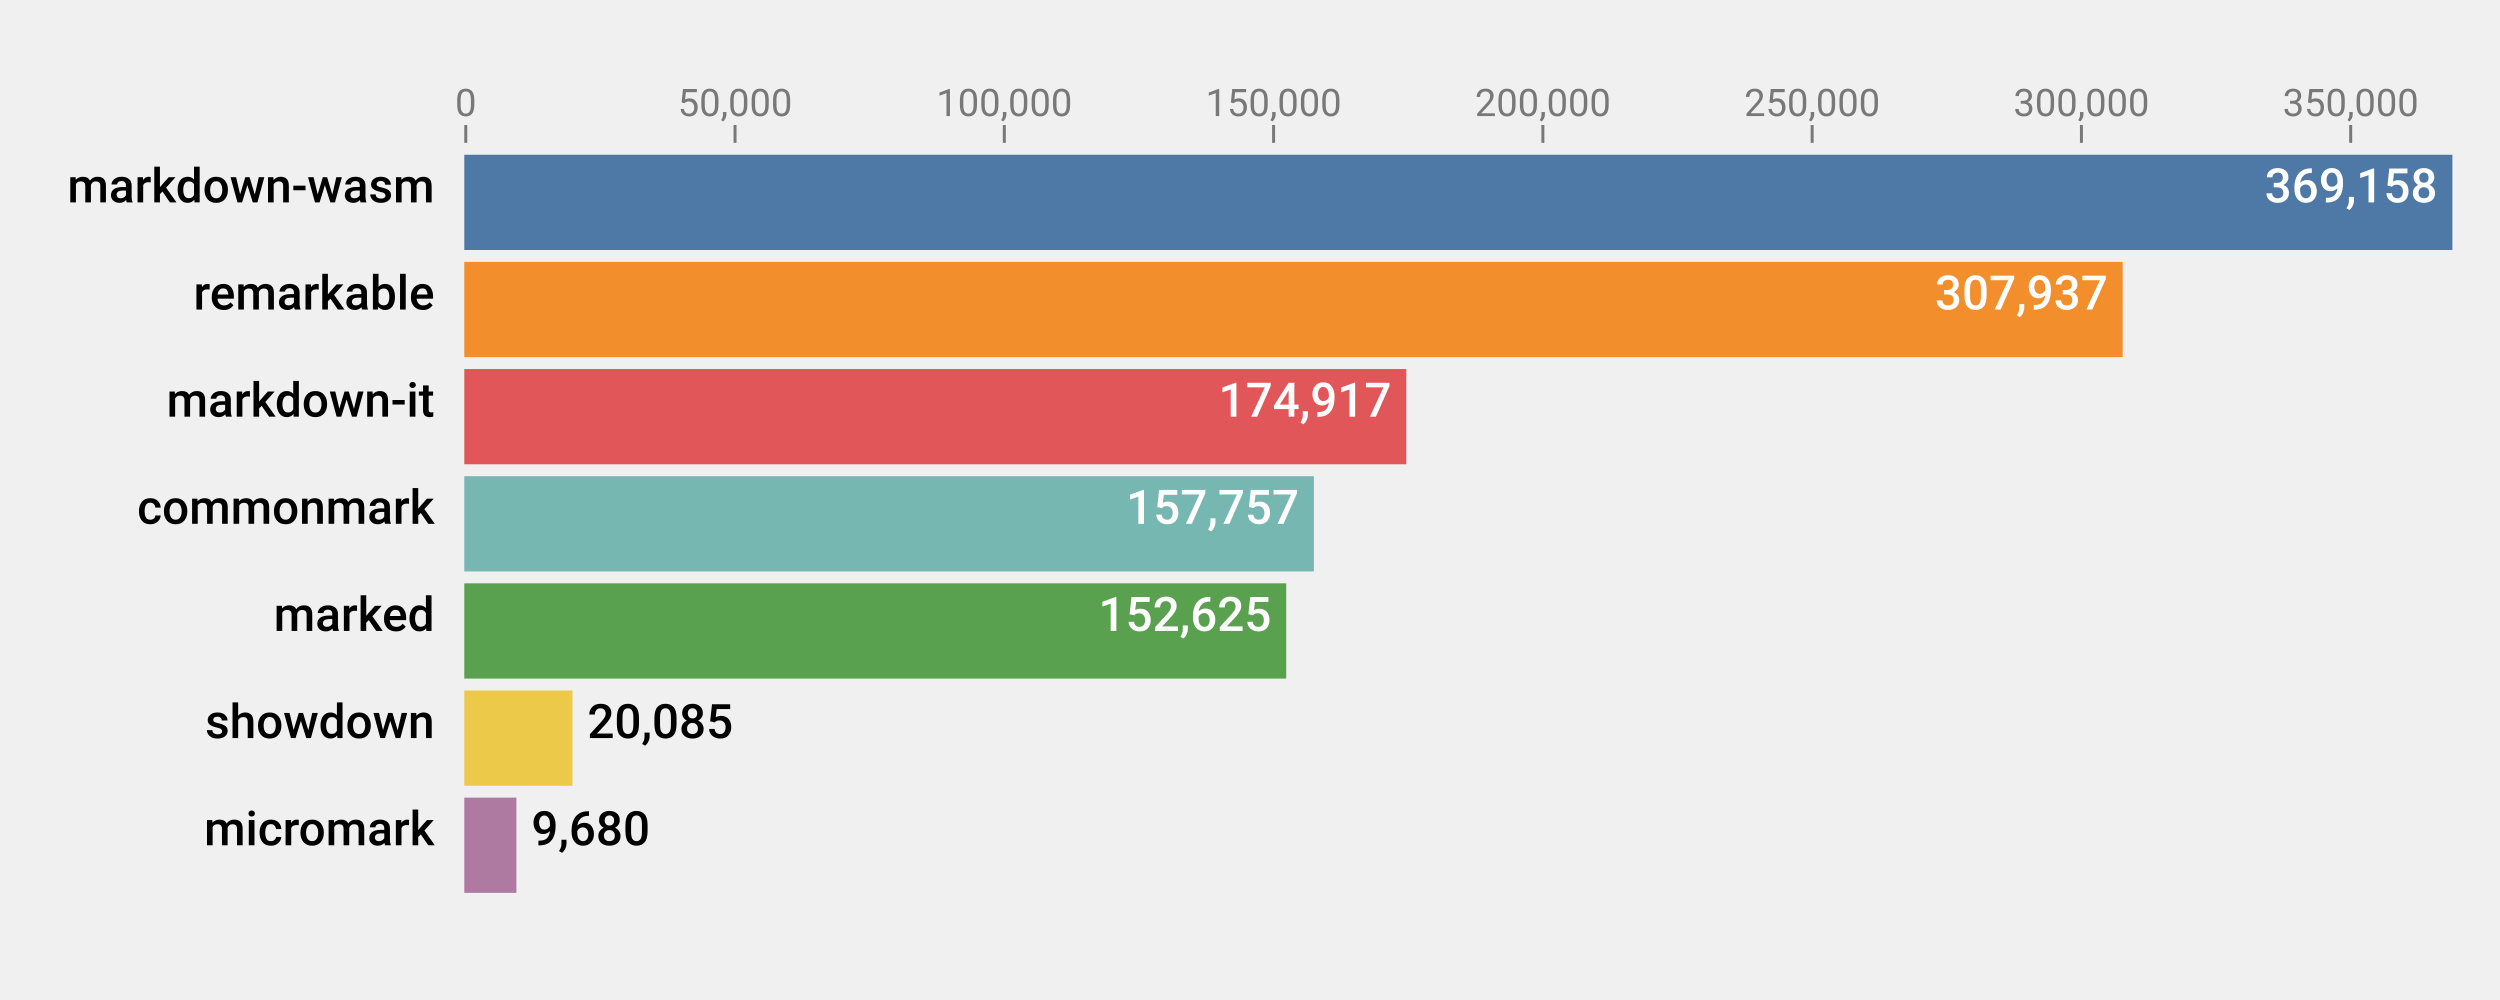
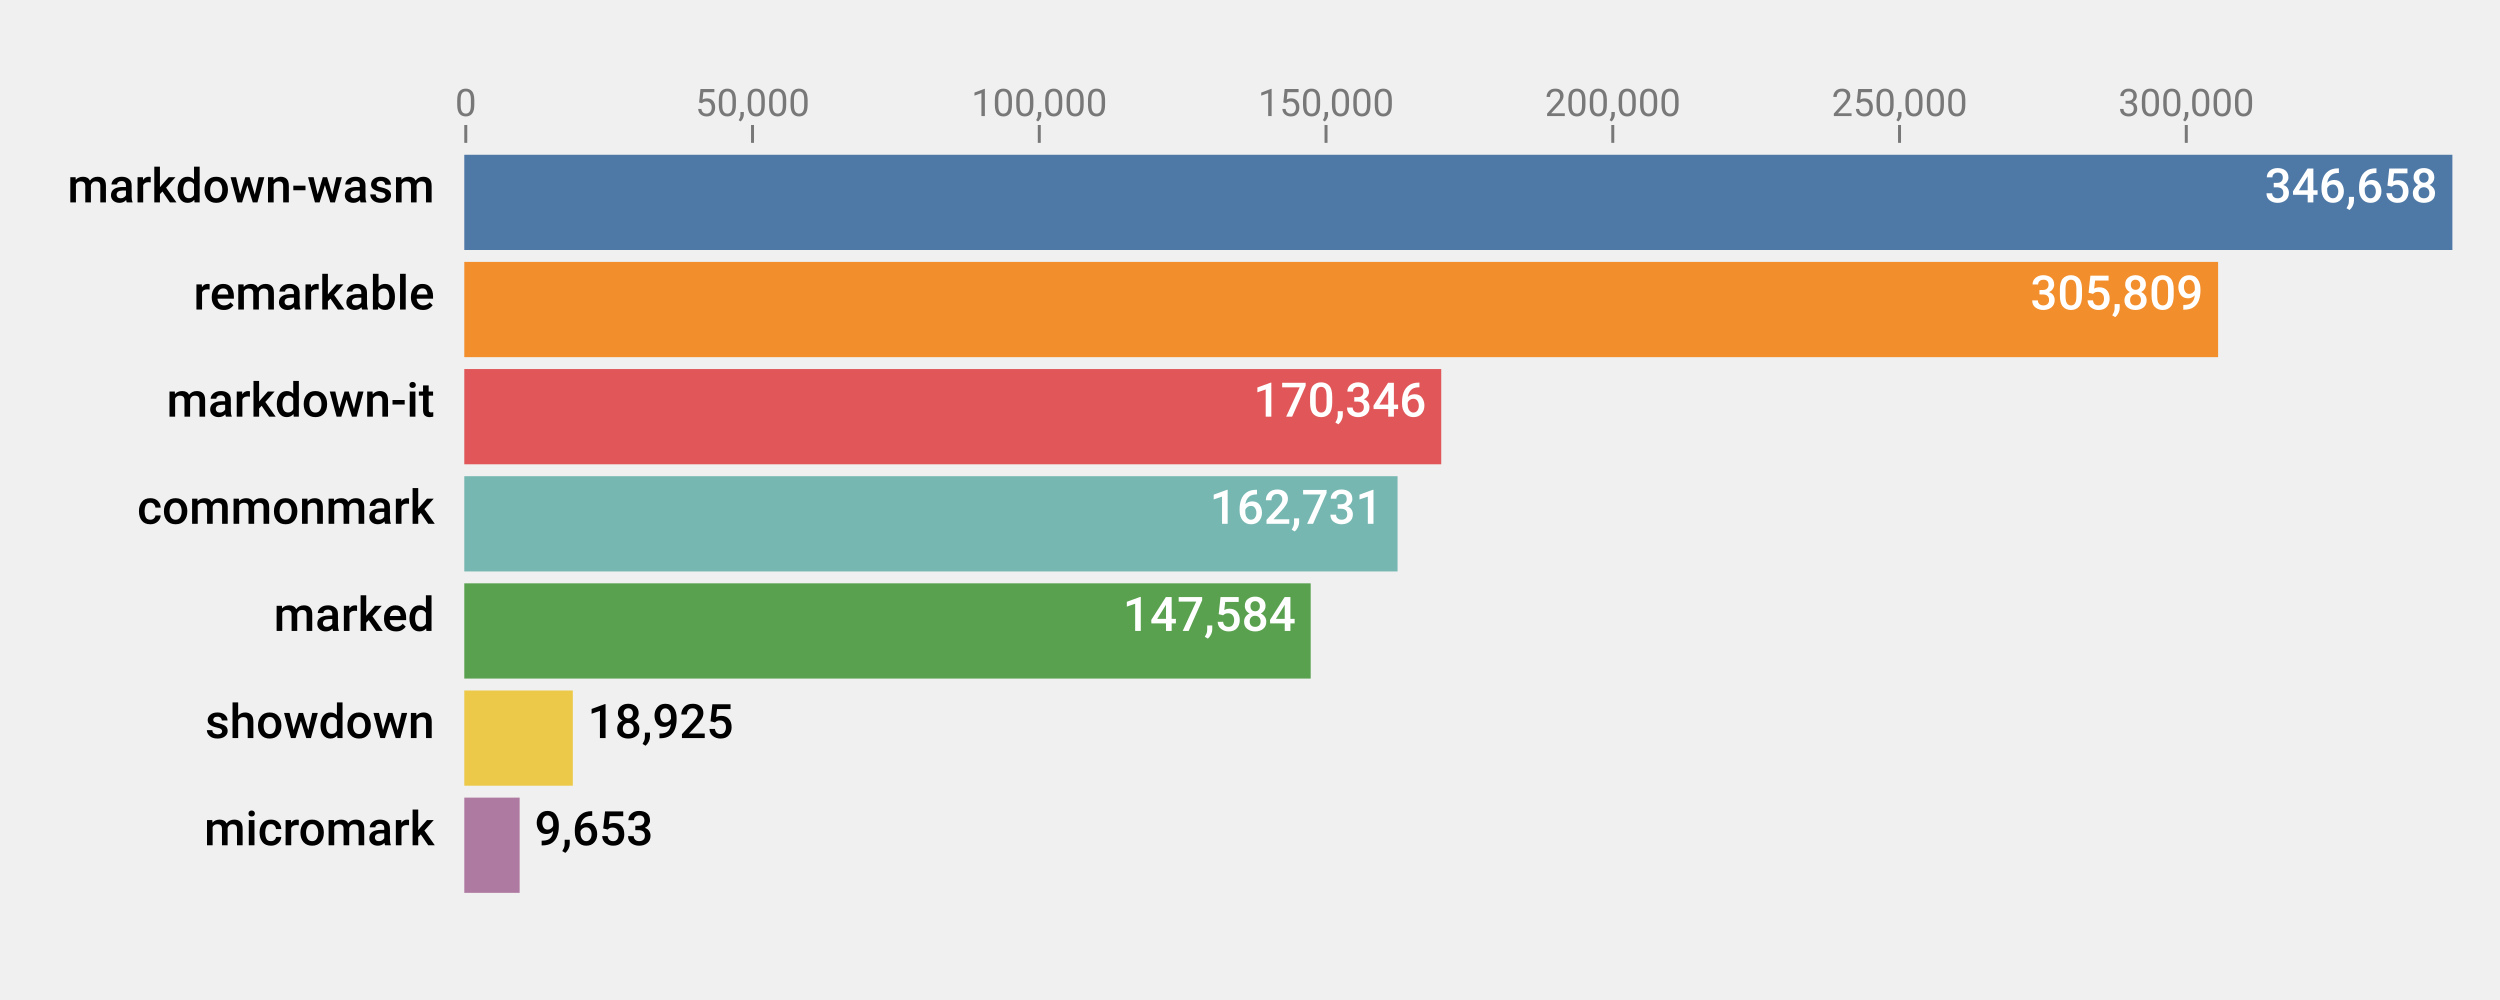
<svg xmlns="http://www.w3.org/2000/svg" width="840" height="336" font-family="system-ui,-apple-system,&quot;Segoe UI&quot;,Roboto,&quot;Helvetica Neue&quot;,&quot;Noto Sans&quot;,&quot;Liberation Sans&quot;,Arial,sans-serif" font-size="16" viewBox="0 0 840 336">
  <g font-weight="500" text-anchor="end">
    <text x="156" y="68" alignment-baseline="central" dx="-10">markdown-wasm</text>
    <text x="156" y="104" alignment-baseline="central" dx="-10">remarkable</text>
    <text x="156" y="140" alignment-baseline="central" dx="-10">markdown-it</text>
    <text x="156" y="176" alignment-baseline="central" dx="-10">commonmark</text>
    <text x="156" y="212" alignment-baseline="central" dx="-10">marked</text>
    <text x="156" y="248" alignment-baseline="central" dx="-10">showdown</text>
    <text x="156" y="284" alignment-baseline="central" dx="-10">micromark</text>
  </g>
  <path fill="#4e79a7" d="M156 52h668v32H156z" />
-   <path fill="#f28e2c" d="M156 88h557.22v32H156z" />
-   <path fill="#e15759" d="M156 124h316.516v32H156z" />
-   <path fill="#76b7b2" d="M156 160h285.465v32H156z" />
-   <path fill="#59a14f" d="M156 196h276.178v32H156z" />
-   <path fill="#edc949" d="M156 232h36.344v32H156z" />
-   <path fill="#af7aa1" d="M156 268h17.517v32H156z" />
+   <path fill="#f28e2c" d="M156 88h589.284v32H156z" />
+   <path fill="#e15759" d="M156 124h328.252v32H156z" />
+   <path fill="#76b7b2" d="M156 160h313.578v32H156z" />
+   <path fill="#59a14f" d="M156 196h284.39v32H156z" />
+   <path fill="#edc949" d="M156 232h36.468v32H156z" />
+   <path fill="#af7aa1" d="M156 268h18.601v32H156z" />
  <g fill="#fff" font-weight="500" text-anchor="end">
-     <text x="824" y="68" alignment-baseline="central" dx="-5">369,158</text>
-     <text x="713.22" y="104" alignment-baseline="central" dx="-5">307,937</text>
-     <text x="472.516" y="140" alignment-baseline="central" dx="-5">174,917</text>
-     <text x="441.465" y="176" alignment-baseline="central" dx="-5">157,757</text>
-     <text x="432.178" y="212" alignment-baseline="central" dx="-5">152,625</text>
-     <text x="192.344" y="248" fill="#000" alignment-baseline="central" dx="5" text-anchor="start">20,085</text>
-     <text x="173.517" y="284" fill="#000" alignment-baseline="central" dx="5" text-anchor="start">9,680</text>
+     <text x="824" y="68" alignment-baseline="central" dx="-5">346,658</text>
+     <text x="745.284" y="104" alignment-baseline="central" dx="-5">305,809</text>
+     <text x="484.252" y="140" alignment-baseline="central" dx="-5">170,346</text>
+     <text x="469.578" y="176" alignment-baseline="central" dx="-5">162,731</text>
+     <text x="440.39" y="212" alignment-baseline="central" dx="-5">147,584</text>
+     <text x="192.468" y="248" fill="#000" alignment-baseline="central" dx="5" text-anchor="start">18,925</text>
+     <text x="174.601" y="284" fill="#000" alignment-baseline="central" dx="5" text-anchor="start">9,653</text>
  </g>
  <g fill="none" font-size="12.8" opacity=".5" text-anchor="middle">
    <g class="tick" opacity="1">
      <path stroke="currentColor" d="M156.5 48v-6" />
      <text y="-9" fill="currentColor" dy="0em" transform="translate(156.5 48)">0</text>
    </g>
    <g class="tick" opacity="1">
-       <path stroke="currentColor" d="M246.976 48v-6" />
-       <text y="-9" fill="currentColor" dy="0em" transform="translate(246.976 48)">50,000</text>
+       <path stroke="currentColor" d="M252.848 48v-6" />
+       <text y="-9" fill="currentColor" dy="0em" transform="translate(252.848 48)">50,000</text>
    </g>
    <g class="tick" opacity="1">
-       <path stroke="currentColor" d="M337.452 48v-6" />
-       <text y="-9" fill="currentColor" dy="0em" transform="translate(337.452 48)">100,000</text>
+       <path stroke="currentColor" d="M349.197 48v-6" />
+       <text y="-9" fill="currentColor" dy="0em" transform="translate(349.197 48)">100,000</text>
    </g>
    <g class="tick" opacity="1">
-       <path stroke="currentColor" d="M427.929 48v-6" />
-       <text y="-9" fill="currentColor" dy="0em" transform="translate(427.929 48)">150,000</text>
+       <path stroke="currentColor" d="M445.545 48v-6" />
+       <text y="-9" fill="currentColor" dy="0em" transform="translate(445.545 48)">150,000</text>
    </g>
    <g class="tick" opacity="1">
-       <path stroke="currentColor" d="M518.405 48v-6" />
-       <text y="-9" fill="currentColor" dy="0em" transform="translate(518.405 48)">200,000</text>
+       <path stroke="currentColor" d="M541.894 48v-6" />
+       <text y="-9" fill="currentColor" dy="0em" transform="translate(541.894 48)">200,000</text>
    </g>
    <g class="tick" opacity="1">
-       <path stroke="currentColor" d="M608.881 48v-6" />
-       <text y="-9" fill="currentColor" dy="0em" transform="translate(608.881 48)">250,000</text>
+       <path stroke="currentColor" d="M638.242 48v-6" />
+       <text y="-9" fill="currentColor" dy="0em" transform="translate(638.242 48)">250,000</text>
    </g>
    <g class="tick" opacity="1">
-       <path stroke="currentColor" d="M699.357 48v-6" />
-       <text y="-9" fill="currentColor" dy="0em" transform="translate(699.357 48)">300,000</text>
-     </g>
-     <g class="tick" opacity="1">
-       <path stroke="currentColor" d="M789.834 48v-6" />
-       <text y="-9" fill="currentColor" dy="0em" transform="translate(789.834 48)">350,000</text>
+       <path stroke="currentColor" d="M734.59 48v-6" />
+       <text y="-9" fill="currentColor" dy="0em" transform="translate(734.59 48)">300,000</text>
    </g>
  </g>
</svg>
